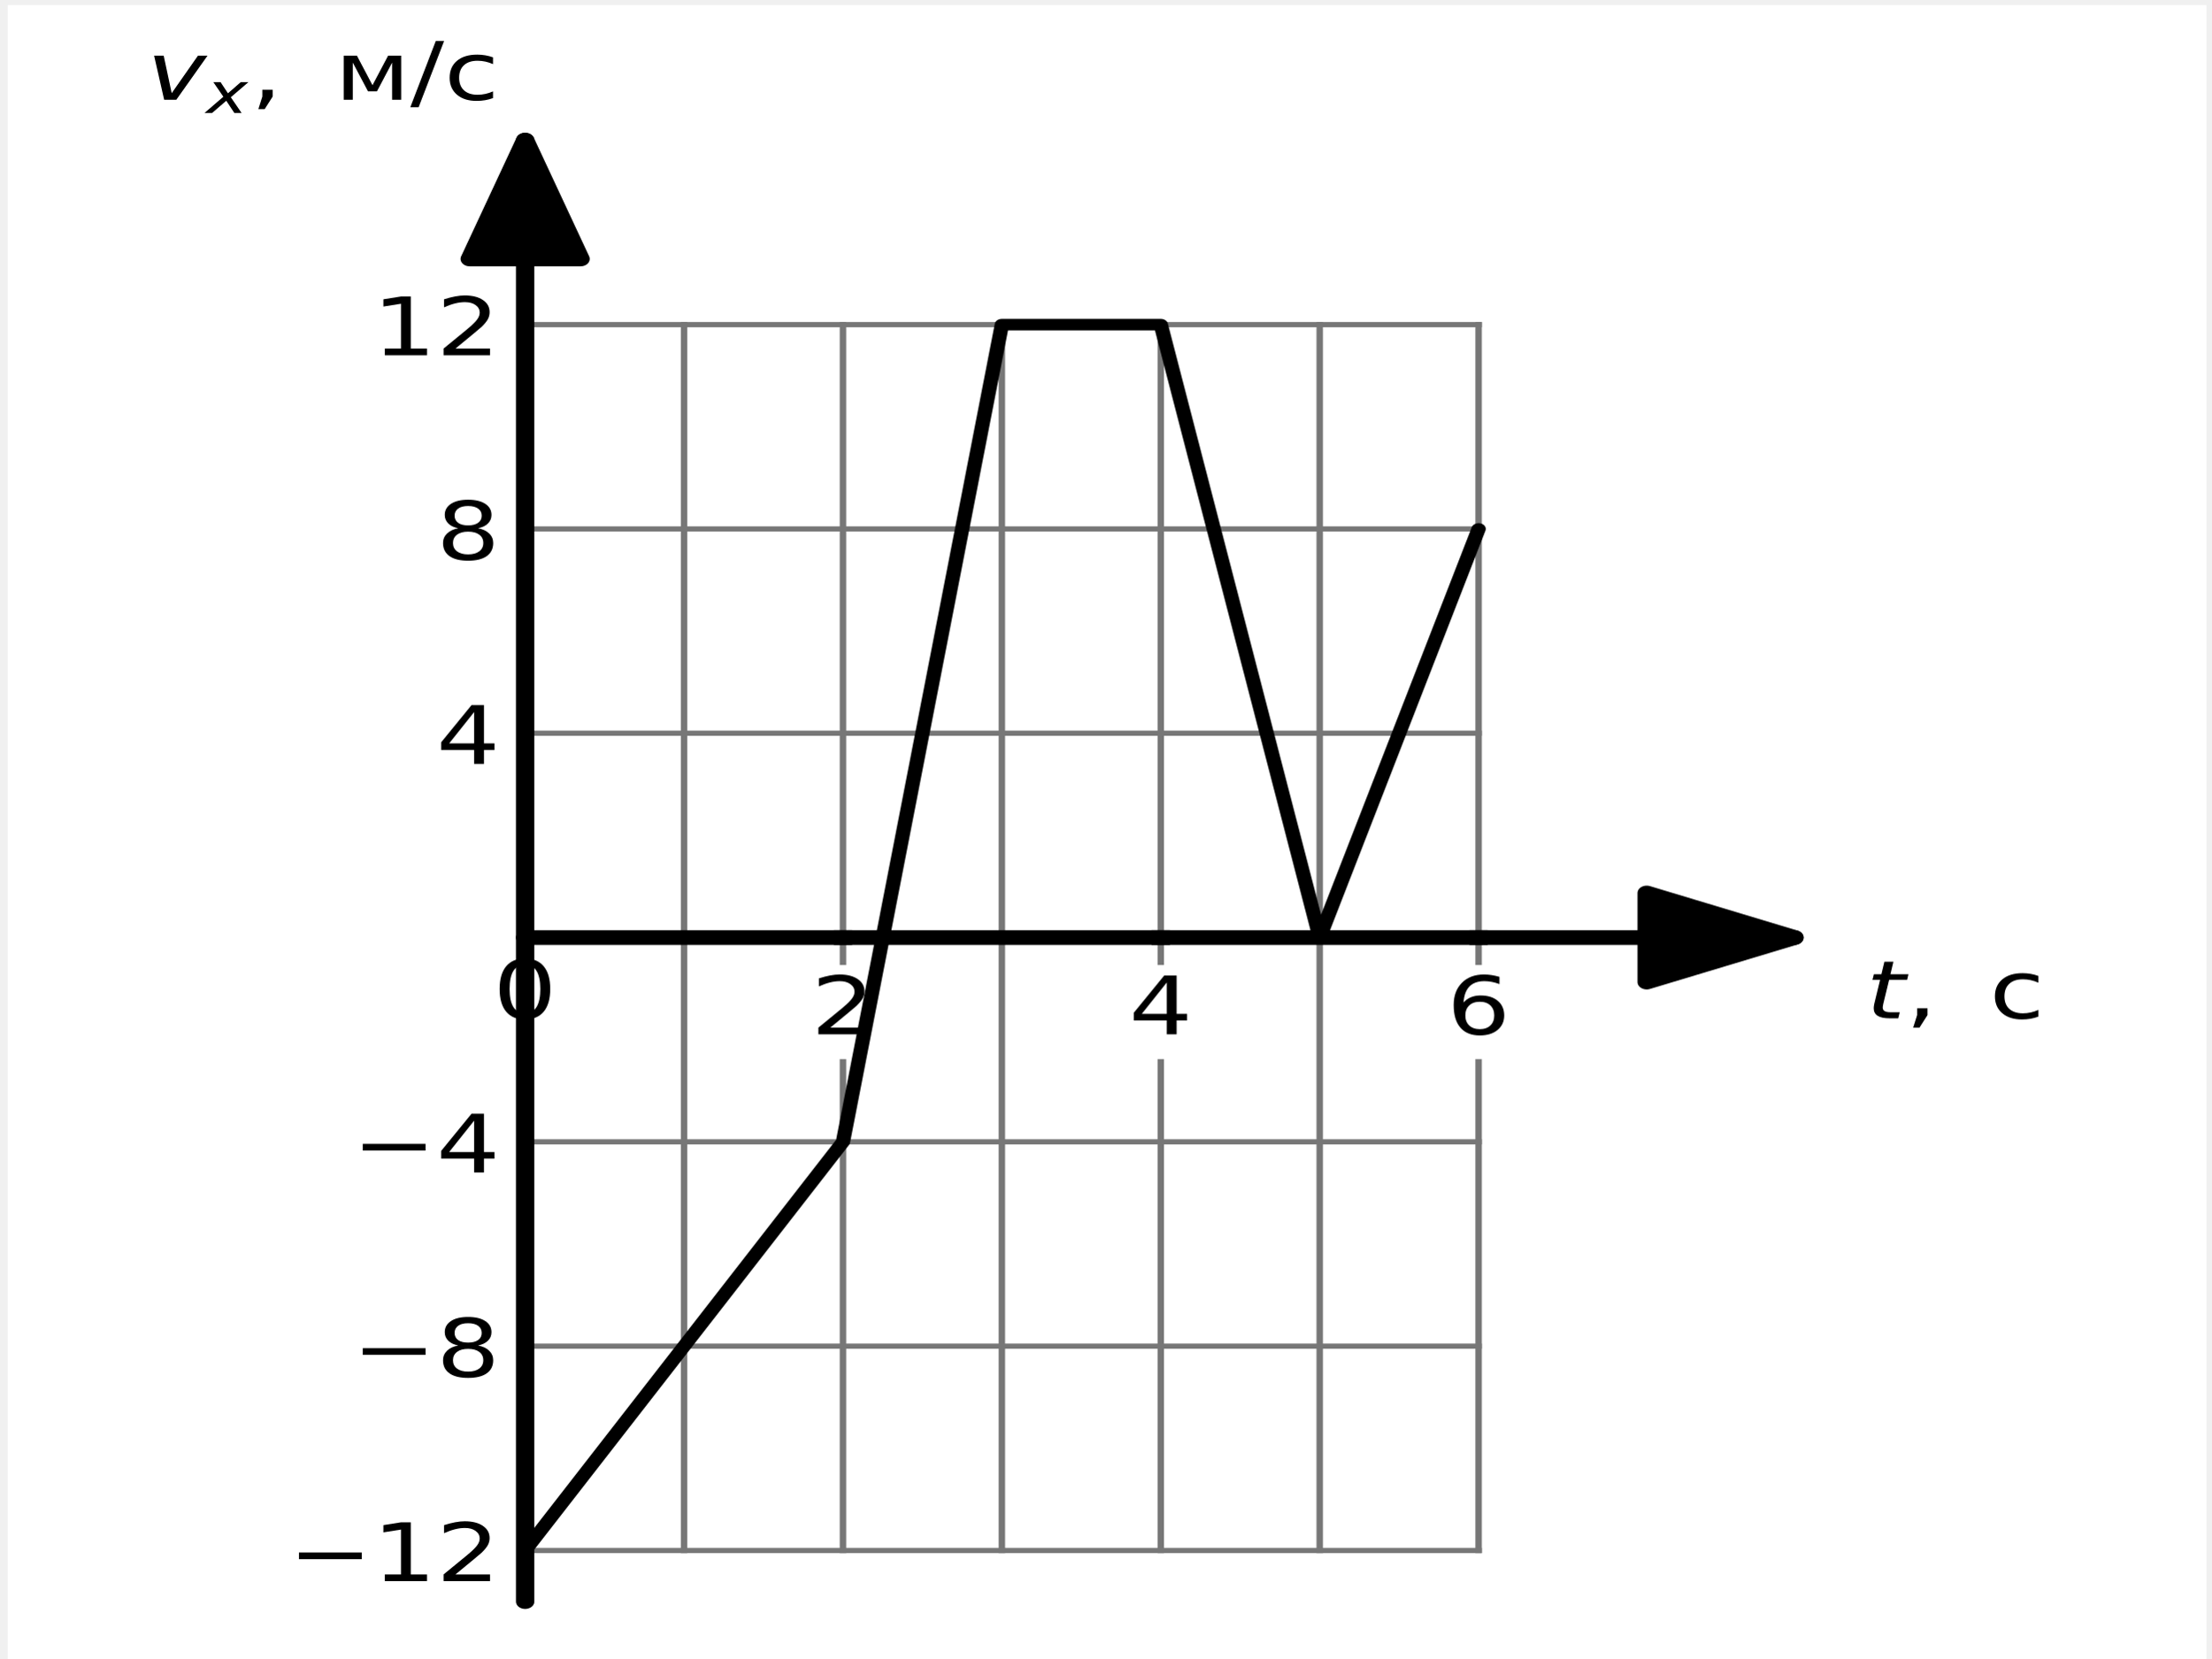
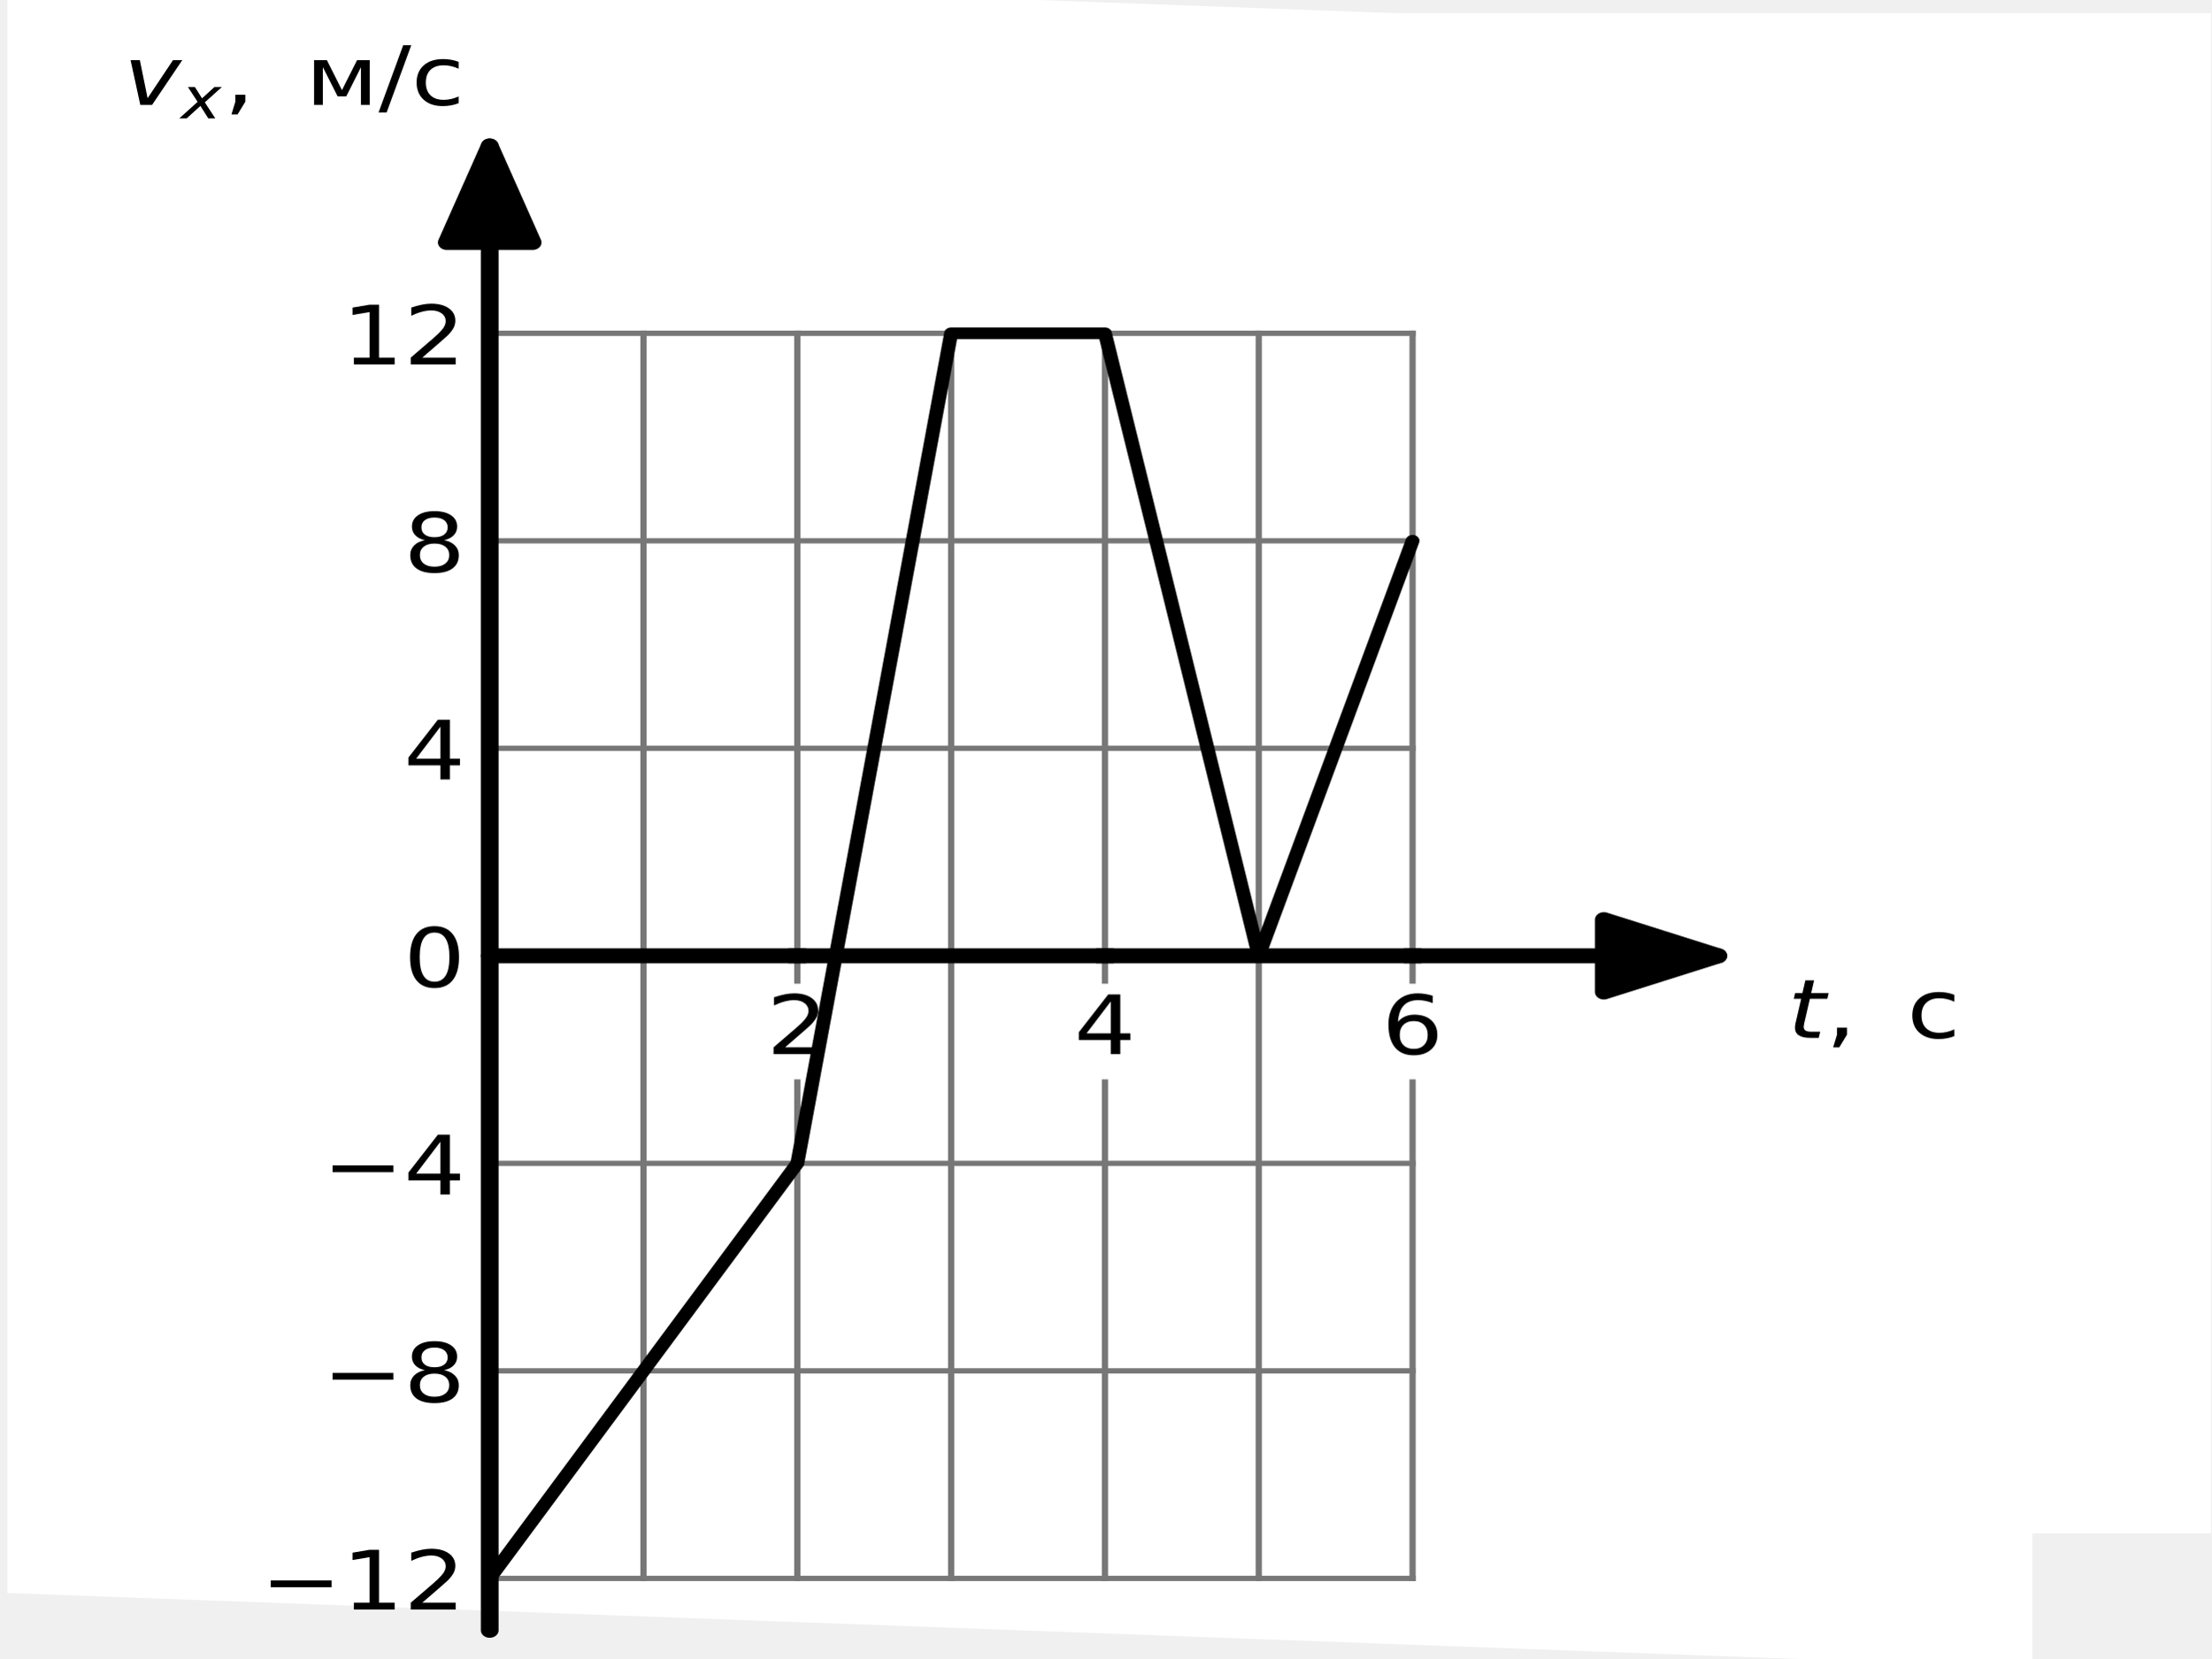
<svg xmlns="http://www.w3.org/2000/svg" xmlns:xlink="http://www.w3.org/1999/xlink" width="460.8pt" height="345.6pt" viewBox="0 0 460.8 345.6" version="1.1" id="svg44">
  <defs id="defs1">
    <style type="text/css" id="style1">*{stroke-linejoin: round; stroke-linecap: butt}</style>
-     <clipPath id="p03846c4c47-2">
-       <rect x="136.368" y="41.472" width="199.584" height="266.112" id="rect44-0" />
-     </clipPath>
-     <path id="DejaVuSans-Oblique-74-2" d="m 2706,3500 -87,-447 H 1472 L 1100,1153 q -19,-106 -28,-178 -9,-72 -9,-112 0,-200 120,-291 120,-91 386,-91 h 581 L 2053,0 H 1503 Q 991,0 739,200 488,400 488,806 q 0,72 9,158 9,86 28,189 L 897,3053 H 409 l 91,447 h 478 l 194,994 h 575 l -191,-994 z" transform="scale(0.015625)" />
-     <path id="DejaVuSans-2c-1" d="m 750,794 h 659 V 256 L 897,-744 H 494 L 750,256 Z" transform="scale(0.015625)" />
-     <path id="DejaVuSans-441-0" d="m 3122,3366 v -538 q -244,135 -489,202 -245,67 -495,67 -560,0 -870,-355 -309,-354 -309,-995 0,-641 309,-996 310,-354 870,-354 250,0 495,67 245,67 489,202 V 134 Q 2881,22 2623,-34 2366,-91 2075,-91 1284,-91 818,406 353,903 353,1747 q 0,856 470,1346 471,491 1290,491 265,0 518,-55 253,-54 491,-163 z" transform="scale(0.015625)" />
-     <path id="DejaVuSans-30-3" d="m 2034,4250 q -487,0 -733,-480 -245,-479 -245,-1442 0,-959 245,-1439 246,-480 733,-480 491,0 736,480 246,480 246,1439 0,963 -246,1442 -245,480 -736,480 z m 0,500 q 785,0 1199,-621 414,-620 414,-1801 0,-1178 -414,-1799 -414,-620 -1199,-620 -784,0 -1198,620 -414,621 -414,1799 0,1181 414,1801 414,621 1198,621 z" transform="scale(0.015625)" />
-     <path id="DejaVuSans-2212-1" d="M 678,2272 H 4684 V 1741 H 678 Z" transform="scale(0.015625)" />
-     <path id="DejaVuSans-31-3" d="M 794,531 H 1825 V 4091 L 703,3866 v 575 l 1116,225 h 631 V 531 H 3481 V 0 H 794 Z" transform="scale(0.015625)" />
-     <path id="DejaVuSans-32-1" d="M 1228,531 H 3431 V 0 H 469 v 531 q 359,372 979,998 621,627 780,809 303,340 423,576 121,236 121,464 0,372 -261,606 -261,235 -680,235 -297,0 -627,-103 -329,-103 -704,-313 v 638 q 381,153 712,231 332,78 607,78 725,0 1156,-363 431,-362 431,-968 0,-288 -108,-546 -107,-257 -392,-607 -78,-91 -497,-524 Q 1991,1309 1228,531 Z" transform="scale(0.015625)" />
-     <path id="DejaVuSans-38-4" d="m 2034,2216 q -450,0 -708,-241 -257,-241 -257,-662 0,-422 257,-663 258,-241 708,-241 450,0 709,242 260,243 260,662 0,421 -258,662 -257,241 -711,241 z m -631,268 q -406,100 -633,378 -226,279 -226,679 0,559 398,884 399,325 1092,325 697,0 1094,-325 397,-325 397,-884 0,-400 -227,-679 -226,-278 -629,-378 456,-106 710,-416 255,-309 255,-755 Q 3634,634 3220,271 2806,-91 2034,-91 1263,-91 848,271 434,634 434,1313 q 0,446 256,755 257,310 713,416 z m -231,997 q 0,-362 226,-565 227,-203 636,-203 407,0 636,203 230,203 230,565 0,363 -230,566 -229,203 -636,203 -409,0 -636,-203 -226,-203 -226,-566 z" transform="scale(0.015625)" />
-     <path id="DejaVuSans-34-1" d="M 2419,4116 825,1625 h 1594 z m -166,550 h 794 V 1625 h 666 V 1100 H 3047 V 0 H 2419 V 1100 H 313 v 609 z" transform="scale(0.015625)" />
-     <path id="DejaVuSans-Oblique-76-9" d="m 459,3500 h 610 L 1581,525 3256,3500 h 610 L 1875,0 h -775 z" transform="scale(0.015625)" />
-     <path id="DejaVuSans-Oblique-78-3" d="M 3841,3500 2234,1784 3219,0 H 2559 L 1819,1388 531,0 H -166 L 1556,1844 641,3500 h 659 l 672,-1266 1172,1266 z" transform="scale(0.015625)" />
-     <path id="DejaVuSans-43c-1" d="m 581,3500 h 841 l 994,-2344 997,2344 h 834 V 0 H 3669 V 2950 L 2703,672 H 2128 L 1159,2950 V 0 H 581 Z" transform="scale(0.015625)" />
-     <path id="DejaVuSans-2f-6" d="m 1625,4666 h 531 L 531,-594 H 0 Z" transform="scale(0.015625)" />
-     <path id="DejaVuSans-36-6" d="m 2113,2584 q -425,0 -674,-291 -248,-290 -248,-796 0,-503 248,-796 249,-292 674,-292 425,0 673,292 248,293 248,796 0,506 -248,796 -248,291 -673,291 z m 1253,1979 v -575 q -238,112 -480,171 -242,60 -480,60 -625,0 -955,-422 -329,-422 -376,-1275 184,272 462,417 279,145 613,145 703,0 1111,-427 408,-426 408,-1160 0,-719 -425,-1154 -425,-434 -1131,-434 -810,0 -1238,620 -428,621 -428,1799 0,1106 525,1764 525,658 1409,658 238,0 480,-47 242,-47 505,-140 z" transform="scale(0.015625)" />
  </defs>
-   <g id="figure_1" />
-   <defs id="defs44">
-     <clipPath id="p03846c4c47">
-       <rect x="136.368" y="41.472" width="199.584" height="266.112" id="rect44" />
-     </clipPath>
-   </defs>
-   <g id="axes_1">
-     <path d="M 64.169,317.671 H 370.99 V 30.324 H 64.169 Z" style="fill:#ffffff;stroke-width:1.288" id="path2" />
+   <g id="patch_1" transform="matrix(0.9493088,0,0,0.916844,23.35853,2.725809)">
+     <path d="M 0,345.6 H 460.8 V 0 H 0 Z" style="fill:#ffffff" id="path1" />
+   </g>
+   <g id="axes_1" transform="matrix(1.445493,0,0,1.21904,-95.06701,-35.15775)">
+     <g id="patch_2">
+       <path d="M 66.823,301.213 358.78,313.955 V 35.101 L 66.823,22.36 Z" style="fill:#ffffff;stroke-width:1.238" id="path2" />
+     </g>
    <g id="line2d_1">
      <path d="M 158.544,298.714 V 85.824" style="fill:none;stroke:#777777;stroke-width:0.9;stroke-linecap:square" id="path3" />
    </g>
    <g id="line2d_2">
      <path d="M 180.72,298.714 V 85.824" style="fill:none;stroke:#777777;stroke-width:0.9;stroke-linecap:square" id="path4" />
    </g>
    <g id="line2d_3">
      <path d="M 202.896,298.714 V 85.824" style="fill:none;stroke:#777777;stroke-width:0.9;stroke-linecap:square" id="path5" />
    </g>
    <g id="line2d_4">
      <path d="M 225.072,298.714 V 85.824" style="fill:none;stroke:#777777;stroke-width:0.9;stroke-linecap:square" id="path6" />
    </g>
    <g id="line2d_5">
      <path d="M 247.248,298.714 V 85.824" style="fill:none;stroke:#777777;stroke-width:0.9;stroke-linecap:square" id="path7" />
    </g>
    <g id="line2d_6">
      <path d="M 269.424,298.714 V 85.824" style="fill:none;stroke:#777777;stroke-width:0.9;stroke-linecap:square" id="path8" />
    </g>
    <g id="line2d_7">
      <path d="M 136.368,298.714 H 269.424" style="fill:none;stroke:#777777;stroke-width:0.9;stroke-linecap:square" id="path9" />
    </g>
    <g id="line2d_8">
      <path d="M 136.368,263.232 H 269.424" style="fill:none;stroke:#777777;stroke-width:0.9;stroke-linecap:square" id="path10" />
    </g>
    <g id="line2d_9">
      <path d="M 136.368,227.75 H 269.424" style="fill:none;stroke:#777777;stroke-width:0.9;stroke-linecap:square" id="path11" />
    </g>
    <g id="line2d_10">
      <path d="M 136.368,156.787 H 269.424" style="fill:none;stroke:#777777;stroke-width:0.9;stroke-linecap:square" id="path12" />
    </g>
    <g id="line2d_11">
      <path d="M 136.368,121.306 H 269.424" style="fill:none;stroke:#777777;stroke-width:0.9;stroke-linecap:square" id="path13" />
    </g>
    <g id="line2d_12">
      <path d="M 136.368,85.824 H 269.424" style="fill:none;stroke:#777777;stroke-width:0.9;stroke-linecap:square" id="path14" />
    </g>
    <g id="matplotlib.axis_1">
      <g id="xtick_1">
        <g id="line2d_13" />
        <g id="text_1">
          <g transform="matrix(0.14,0,0,-0.14,323.492,206.4066)" id="g16">
            <defs id="defs14">
              <path id="DejaVuSans-Oblique-74" d="m 2706,3500 -87,-447 H 1472 L 1100,1153 q -19,-106 -28,-178 -9,-72 -9,-112 0,-200 120,-291 120,-91 386,-91 h 581 L 2053,0 H 1503 Q 991,0 739,200 488,400 488,806 q 0,72 9,158 9,86 28,189 L 897,3053 H 409 l 91,447 h 478 l 194,994 h 575 l -191,-994 z" transform="scale(0.015625)" />
              <path id="DejaVuSans-2c" d="m 750,794 h 659 V 256 L 897,-744 H 494 L 750,256 Z" transform="scale(0.015625)" />
              <path id="DejaVuSans-441" d="m 3122,3366 v -538 q -244,135 -489,202 -245,67 -495,67 -560,0 -870,-355 -309,-354 -309,-995 0,-641 309,-996 310,-354 870,-354 250,0 495,67 245,67 489,202 V 134 Q 2881,22 2623,-34 2366,-91 2075,-91 1284,-91 818,406 353,903 353,1747 q 0,856 470,1346 471,491 1290,491 265,0 518,-55 253,-54 491,-163 z" transform="scale(0.015625)" />
            </defs>
            <use xlink:href="#DejaVuSans-Oblique-74" transform="translate(0,0.78125)" id="use14" />
            <use xlink:href="#DejaVuSans-2c" transform="translate(39.20898,0.78125)" id="use15" />
            <use xlink:href="#DejaVuSans-441" transform="translate(122.9489,0.78125)" id="use16" />
          </g>
        </g>
      </g>
-       <g id="xtick_2">
+     </g>
+     <g id="matplotlib.axis_2">
+       <g id="ytick_1">
        <g id="line2d_14" />
        <g id="text_2">
-           <g transform="matrix(0.14,0,0,-0.14,131.888,206.4066)" id="g17">
+           <g transform="matrix(0.14,0,0,-0.14,103.3214,304.0325)" id="g19">
            <defs id="defs16">
-               <path id="DejaVuSans-30" d="m 2034,4250 q -487,0 -733,-480 -245,-479 -245,-1442 0,-959 245,-1439 246,-480 733,-480 491,0 736,480 246,480 246,1439 0,963 -246,1442 -245,480 -736,480 z m 0,500 q 785,0 1199,-621 414,-620 414,-1801 0,-1178 -414,-1799 -414,-620 -1199,-620 -784,0 -1198,620 -414,621 -414,1799 0,1181 414,1801 414,621 1198,621 z" transform="scale(0.015625)" />
-             </defs>
-             <use xlink:href="#DejaVuSans-30" transform="translate(0,0.78125)" id="use17" />
-           </g>
-         </g>
-       </g>
-     </g>
-     <g id="matplotlib.axis_2">
-       <g id="ytick_1">
-         <g id="line2d_15" />
-         <g id="text_3">
-           <g transform="matrix(0.14,0,0,-0.14,103.3214,304.0325)" id="g20">
-             <defs id="defs17">
              <path id="DejaVuSans-2212" d="M 678,2272 H 4684 V 1741 H 678 Z" transform="scale(0.015625)" />
              <path id="DejaVuSans-31" d="M 794,531 H 1825 V 4091 L 703,3866 v 575 l 1116,225 h 631 V 531 H 3481 V 0 H 794 Z" transform="scale(0.015625)" />
              <path id="DejaVuSans-32" d="M 1228,531 H 3431 V 0 H 469 v 531 q 359,372 979,998 621,627 780,809 303,340 423,576 121,236 121,464 0,372 -261,606 -261,235 -680,235 -297,0 -627,-103 -329,-103 -704,-313 v 638 q 381,153 712,231 332,78 607,78 725,0 1156,-363 431,-362 431,-968 0,-288 -108,-546 -107,-257 -392,-607 -78,-91 -497,-524 Q 1991,1309 1228,531 Z" transform="scale(0.015625)" />
            </defs>
-             <use xlink:href="#DejaVuSans-2212" id="use18" />
-             <use xlink:href="#DejaVuSans-31" transform="translate(83.78906)" id="use19" />
-             <use xlink:href="#DejaVuSans-32" transform="translate(147.4121)" id="use20" />
+             <use xlink:href="#DejaVuSans-2212" id="use17" />
+             <use xlink:href="#DejaVuSans-31" transform="translate(83.78906)" id="use18" />
+             <use xlink:href="#DejaVuSans-32" transform="translate(147.4121)" id="use19" />
          </g>
        </g>
      </g>
      <g id="ytick_2">
+         <g id="line2d_15" />
+         <g id="text_3">
+           <g transform="matrix(0.14,0,0,-0.14,112.2289,268.5509)" id="g21">
+             <defs id="defs19">
+               <path id="DejaVuSans-38" d="m 2034,2216 q -450,0 -708,-241 -257,-241 -257,-662 0,-422 257,-663 258,-241 708,-241 450,0 709,242 260,243 260,662 0,421 -258,662 -257,241 -711,241 z m -631,268 q -406,100 -633,378 -226,279 -226,679 0,559 398,884 399,325 1092,325 697,0 1094,-325 397,-325 397,-884 0,-400 -227,-679 -226,-278 -629,-378 456,-106 710,-416 255,-309 255,-755 Q 3634,634 3220,271 2806,-91 2034,-91 1263,-91 848,271 434,634 434,1313 q 0,446 256,755 257,310 713,416 z m -231,997 q 0,-362 226,-565 227,-203 636,-203 407,0 636,203 230,203 230,565 0,363 -230,566 -229,203 -636,203 -409,0 -636,-203 -226,-203 -226,-566 z" transform="scale(0.015625)" />
+             </defs>
+             <use xlink:href="#DejaVuSans-2212" id="use20" />
+             <use xlink:href="#DejaVuSans-38" transform="translate(83.78906)" id="use21" />
+           </g>
+         </g>
+       </g>
+       <g id="ytick_3">
        <g id="line2d_16" />
        <g id="text_4">
-           <g transform="matrix(0.14,0,0,-0.14,112.2289,268.5509)" id="g22">
-             <defs id="defs20">
-               <path id="DejaVuSans-38" d="m 2034,2216 q -450,0 -708,-241 -257,-241 -257,-662 0,-422 257,-663 258,-241 708,-241 450,0 709,242 260,243 260,662 0,421 -258,662 -257,241 -711,241 z m -631,268 q -406,100 -633,378 -226,279 -226,679 0,559 398,884 399,325 1092,325 697,0 1094,-325 397,-325 397,-884 0,-400 -227,-679 -226,-278 -629,-378 456,-106 710,-416 255,-309 255,-755 Q 3634,634 3220,271 2806,-91 2034,-91 1263,-91 848,271 434,634 434,1313 q 0,446 256,755 257,310 713,416 z m -231,997 q 0,-362 226,-565 227,-203 636,-203 407,0 636,203 230,203 230,565 0,363 -230,566 -229,203 -636,203 -409,0 -636,-203 -226,-203 -226,-566 z" transform="scale(0.015625)" />
-             </defs>
-             <use xlink:href="#DejaVuSans-2212" id="use21" />
-             <use xlink:href="#DejaVuSans-38" transform="translate(83.78906)" id="use22" />
-           </g>
-         </g>
-       </g>
-       <g id="ytick_3">
+           <g transform="matrix(0.14,0,0,-0.14,112.2289,233.0693)" id="g23">
+             <defs id="defs21">
+               <path id="DejaVuSans-34" d="M 2419,4116 825,1625 h 1594 z m -166,550 h 794 V 1625 h 666 V 1100 H 3047 V 0 H 2419 V 1100 H 313 v 609 z" transform="scale(0.015625)" />
+             </defs>
+             <use xlink:href="#DejaVuSans-2212" id="use22" />
+             <use xlink:href="#DejaVuSans-34" transform="translate(83.78906)" id="use23" />
+           </g>
+         </g>
+       </g>
+       <g id="ytick_4">
        <g id="line2d_17" />
        <g id="text_5">
-           <g transform="matrix(0.14,0,0,-0.14,112.2289,233.0693)" id="g24">
-             <defs id="defs22">
-               <path id="DejaVuSans-34" d="M 2419,4116 825,1625 h 1594 z m -166,550 h 794 V 1625 h 666 V 1100 H 3047 V 0 H 2419 V 1100 H 313 v 609 z" transform="scale(0.015625)" />
-             </defs>
-             <use xlink:href="#DejaVuSans-2212" id="use23" />
-             <use xlink:href="#DejaVuSans-34" transform="translate(83.78906)" id="use24" />
-           </g>
-         </g>
-       </g>
-       <g id="ytick_4">
+           <g transform="matrix(0.14,0,0,-0.14,123.9605,197.5877)" id="g24">
+             <defs id="defs23">
+               <path id="DejaVuSans-30" d="m 2034,4250 q -487,0 -733,-480 -245,-479 -245,-1442 0,-959 245,-1439 246,-480 733,-480 491,0 736,480 246,480 246,1439 0,963 -246,1442 -245,480 -736,480 z m 0,500 q 785,0 1199,-621 414,-620 414,-1801 0,-1178 -414,-1799 -414,-620 -1199,-620 -784,0 -1198,620 -414,621 -414,1799 0,1181 414,1801 414,621 1198,621 z" transform="scale(0.015625)" />
+             </defs>
+             <use xlink:href="#DejaVuSans-30" id="use24" />
+           </g>
+         </g>
+       </g>
+       <g id="ytick_5">
        <g id="line2d_18" />
        <g id="text_6">
          <g transform="matrix(0.14,0,0,-0.14,123.9605,162.1061)" id="g25">
            <use xlink:href="#DejaVuSans-34" id="use25" />
          </g>
        </g>
      </g>
-       <g id="ytick_5">
+       <g id="ytick_6">
        <g id="line2d_19" />
        <g id="text_7">
          <g transform="matrix(0.14,0,0,-0.14,123.9605,126.6245)" id="g26">
            <use xlink:href="#DejaVuSans-38" id="use26" />
          </g>
        </g>
      </g>
-       <g id="ytick_6">
+       <g id="ytick_7">
        <g id="line2d_20" />
        <g id="text_8">
          <g transform="matrix(0.14,0,0,-0.14,115.053,91.14291)" id="g28">
            <use xlink:href="#DejaVuSans-31" id="use27" />
            <use xlink:href="#DejaVuSans-32" transform="translate(63.62305)" id="use28" />
          </g>
        </g>
      </g>
-       <g id="ytick_7">
+       <g id="ytick_8">
        <g id="line2d_21" />
        <g id="text_9">
          <g transform="matrix(0.14,0,0,-0.14,83.588,46.79091)" id="g34">
            <defs id="defs28">
              <path id="DejaVuSans-Oblique-76" d="m 459,3500 h 610 L 1581,525 3256,3500 h 610 L 1875,0 h -775 z" transform="scale(0.015625)" />
              <path id="DejaVuSans-Oblique-78" d="M 3841,3500 2234,1784 3219,0 H 2559 L 1819,1388 531,0 H -166 L 1556,1844 641,3500 h 659 l 672,-1266 1172,1266 z" transform="scale(0.015625)" />
              <path id="DejaVuSans-43c" d="m 581,3500 h 841 l 994,-2344 997,2344 h 834 V 0 H 3669 V 2950 L 2703,672 H 2128 L 1159,2950 V 0 H 581 Z" transform="scale(0.015625)" />
              <path id="DejaVuSans-2f" d="m 1625,4666 h 531 L 531,-594 H 0 Z" transform="scale(0.015625)" />
            </defs>
            <use xlink:href="#DejaVuSans-Oblique-76" transform="translate(0,0.09375)" id="use29" />
            <use xlink:href="#DejaVuSans-Oblique-78" transform="matrix(0.7,0,0,0.7,59.17969,-16.3125)" id="use30" />
            <use xlink:href="#DejaVuSans-2c" transform="translate(103.3398,0.09375)" id="use31" />
            <use xlink:href="#DejaVuSans-43c" transform="translate(187.0797,0.09375)" id="use32" />
            <use xlink:href="#DejaVuSans-2f" transform="translate(262.5192,0.09375)" id="use33" />
            <use xlink:href="#DejaVuSans-441" transform="translate(296.2106,0.09375)" id="use34" />
          </g>
        </g>
      </g>
    </g>
    <g id="line2d_22">
      <path d="m 180.72,192.269 v 0" style="fill:none;stroke:#000000;stroke-width:2.56;stroke-linecap:square" id="path34" />
    </g>
    <g id="line2d_23">
      <path d="m 225.072,192.269 v 0" style="fill:none;stroke:#000000;stroke-width:2.56;stroke-linecap:square" id="path35" />
    </g>
    <g id="line2d_24">
      <path d="m 269.424,192.269 v 0" style="fill:none;stroke:#000000;stroke-width:2.56;stroke-linecap:square" id="path36" />
    </g>
    <g id="text_10">
      <g id="patch_3">
        <path d="m 176.266,213.387 h 8.908 q 1.4,0 1.4,-1.4 v -13.549 q 0,-1.4 -1.4,-1.4 h -8.908 q -1.4,0 -1.4,1.4 v 13.549 q 0,1.4 1.4,1.4 z" style="fill:#ffffff" id="path37" />
      </g>
      <g transform="matrix(0.14,0,0,-0.14,176.2663,209.0753)" id="g37">
        <use xlink:href="#DejaVuSans-32" id="use37" />
      </g>
    </g>
    <g id="text_11">
      <g id="patch_4">
        <path d="m 220.618,213.387 h 8.908 q 1.4,0 1.4,-1.4 v -13.549 q 0,-1.4 -1.4,-1.4 h -8.908 q -1.4,0 -1.4,1.4 v 13.549 q 0,1.4 1.4,1.4 z" style="fill:#ffffff" id="path38" />
      </g>
      <g transform="matrix(0.14,0,0,-0.14,220.6182,209.0753)" id="g38">
        <use xlink:href="#DejaVuSans-34" id="use38" />
      </g>
    </g>
    <g id="text_12">
      <g id="patch_5">
        <path d="m 264.97,213.387 h 8.908 q 1.4,0 1.4,-1.4 v -13.549 q 0,-1.4 -1.4,-1.4 h -8.908 q -1.4,0 -1.4,1.4 v 13.549 q 0,1.4 1.4,1.4 z" style="fill:#ffffff" id="path39" />
      </g>
      <g transform="matrix(0.14,0,0,-0.14,264.9703,209.0753)" id="g39">
        <defs id="defs39">
          <path id="DejaVuSans-36" d="m 2113,2584 q -425,0 -674,-291 -248,-290 -248,-796 0,-503 248,-796 249,-292 674,-292 425,0 673,292 248,293 248,796 0,506 -248,796 -248,291 -673,291 z m 1253,1979 v -575 q -238,112 -480,171 -242,60 -480,60 -625,0 -955,-422 -329,-422 -376,-1275 184,272 462,417 279,145 613,145 703,0 1111,-427 408,-426 408,-1160 0,-719 -425,-1154 -425,-434 -1131,-434 -810,0 -1238,620 -428,621 -428,1799 0,1106 525,1764 525,658 1409,658 238,0 480,-47 242,-47 505,-140 z" transform="scale(0.015625)" />
        </defs>
        <use xlink:href="#DejaVuSans-36" id="use39" />
      </g>
    </g>
    <g id="patch_6">
      <path d="m 136.368,192.269 q 89.502,0 177.133,0" style="fill:none;stroke:#000000;stroke-width:2.56;stroke-linecap:round" id="path40" />
-       <path d="m 292.879,184.535 20.622,7.733 -20.622,7.733 z" style="stroke:#000000;stroke-width:2.56;stroke-linecap:round" id="path41" />
+       <path d="m 297.003,186.082 16.498,6.187 -16.498,6.187 z" style="stroke:#000000;stroke-width:2.56;stroke-linecap:round" id="path41" />
    </g>
    <g id="patch_7">
      <path d="m 136.368,307.584 q 0,-128.621 0,-253.79" style="fill:none;stroke:#000000;stroke-width:2.56;stroke-linecap:round" id="path42" />
-       <path d="M 128.635,74.416 136.368,53.794 144.101,74.416 Z" style="stroke:#000000;stroke-width:2.56;stroke-linecap:round" id="path43" />
+       <path d="M 130.181,70.292 136.368,53.794 142.555,70.292 Z" style="stroke:#000000;stroke-width:2.56;stroke-linecap:round" id="path43" />
    </g>
    <g id="line2d_25">
-       <path d="M 136.368,298.714 180.72,227.75 202.896,85.824 h 22.176 l 22.176,106.445 22.176,-70.963" clip-path="url(#p03846c4c47)" style="fill:none;stroke:#000000;stroke-width:2;stroke-linecap:round" id="path44" />
+       <path d="M 136.368,298.714 180.72,227.75 202.896,85.824 h 22.176 l 22.176,106.445 22.176,-70.963" clip-path="url(#p1cd5b172b7)" style="fill:none;stroke:#000000;stroke-width:2;stroke-linecap:round" id="path44" />
    </g>
  </g>
-   <g id="axes_1-6" style="stroke-linecap:butt;stroke-linejoin:round" transform="matrix(1.493433,0,0,1.200212,-94.21907,-35.35106)">
-     <path d="M 64.169,317.671 H 370.99 V 30.324 H 64.169 Z" style="fill:#ffffff;stroke-width:1.288;stroke-linecap:butt;stroke-linejoin:round" id="path2-4" />
-     <g id="line2d_1-2" style="stroke-linecap:butt;stroke-linejoin:round">
-       <path d="M 158.544,298.714 V 85.824" style="fill:none;stroke:#777777;stroke-width:0.9;stroke-linecap:square;stroke-linejoin:round" id="path3-3" />
-     </g>
-     <g id="line2d_2-2" style="stroke-linecap:butt;stroke-linejoin:round">
-       <path d="M 180.72,298.714 V 85.824" style="fill:none;stroke:#777777;stroke-width:0.9;stroke-linecap:square;stroke-linejoin:round" id="path4-8" />
-     </g>
-     <g id="line2d_3-4" style="stroke-linecap:butt;stroke-linejoin:round">
-       <path d="M 202.896,298.714 V 85.824" style="fill:none;stroke:#777777;stroke-width:0.9;stroke-linecap:square;stroke-linejoin:round" id="path5-2" />
-     </g>
-     <g id="line2d_4-6" style="stroke-linecap:butt;stroke-linejoin:round">
-       <path d="M 225.072,298.714 V 85.824" style="fill:none;stroke:#777777;stroke-width:0.9;stroke-linecap:square;stroke-linejoin:round" id="path6-5" />
-     </g>
-     <g id="line2d_5-9" style="stroke-linecap:butt;stroke-linejoin:round">
-       <path d="M 247.248,298.714 V 85.824" style="fill:none;stroke:#777777;stroke-width:0.9;stroke-linecap:square;stroke-linejoin:round" id="path7-0" />
-     </g>
-     <g id="line2d_6-0" style="stroke-linecap:butt;stroke-linejoin:round">
-       <path d="M 269.424,298.714 V 85.824" style="fill:none;stroke:#777777;stroke-width:0.9;stroke-linecap:square;stroke-linejoin:round" id="path8-6" />
-     </g>
-     <g id="line2d_7-5" style="stroke-linecap:butt;stroke-linejoin:round">
-       <path d="M 136.368,298.714 H 269.424" style="fill:none;stroke:#777777;stroke-width:0.9;stroke-linecap:square;stroke-linejoin:round" id="path9-1" />
-     </g>
-     <g id="line2d_8-8" style="stroke-linecap:butt;stroke-linejoin:round">
-       <path d="M 136.368,263.232 H 269.424" style="fill:none;stroke:#777777;stroke-width:0.9;stroke-linecap:square;stroke-linejoin:round" id="path10-3" />
-     </g>
-     <g id="line2d_9-1" style="stroke-linecap:butt;stroke-linejoin:round">
-       <path d="M 136.368,227.75 H 269.424" style="fill:none;stroke:#777777;stroke-width:0.9;stroke-linecap:square;stroke-linejoin:round" id="path11-2" />
-     </g>
-     <g id="line2d_10-1" style="stroke-linecap:butt;stroke-linejoin:round">
-       <path d="M 136.368,156.787 H 269.424" style="fill:none;stroke:#777777;stroke-width:0.9;stroke-linecap:square;stroke-linejoin:round" id="path12-7" />
-     </g>
-     <g id="line2d_11-6" style="stroke-linecap:butt;stroke-linejoin:round">
-       <path d="M 136.368,121.306 H 269.424" style="fill:none;stroke:#777777;stroke-width:0.9;stroke-linecap:square;stroke-linejoin:round" id="path13-1" />
-     </g>
-     <g id="line2d_12-5" style="stroke-linecap:butt;stroke-linejoin:round">
-       <path d="M 136.368,85.824 H 269.424" style="fill:none;stroke:#777777;stroke-width:0.9;stroke-linecap:square;stroke-linejoin:round" id="path14-7" />
-     </g>
-     <g id="matplotlib.axis_1-8" style="stroke-linecap:butt;stroke-linejoin:round">
-       <g id="xtick_1-7" style="stroke-linecap:butt;stroke-linejoin:round">
-         <g id="line2d_13-1" style="stroke-linecap:butt;stroke-linejoin:round" />
-         <g id="text_1-0" style="stroke-linecap:butt;stroke-linejoin:round">
-           <g transform="matrix(0.14,0,0,-0.14,323.492,206.4066)" id="g16-2" style="stroke-linecap:butt;stroke-linejoin:round">
-             <defs id="defs14-2">
-               <path id="path45" d="m 2706,3500 -87,-447 H 1472 L 1100,1153 q -19,-106 -28,-178 -9,-72 -9,-112 0,-200 120,-291 120,-91 386,-91 h 581 L 2053,0 H 1503 Q 991,0 739,200 488,400 488,806 q 0,72 9,158 9,86 28,189 L 897,3053 H 409 l 91,447 h 478 l 194,994 h 575 l -191,-994 z" transform="scale(0.015625)" />
-               <path id="path46" d="m 750,794 h 659 V 256 L 897,-744 H 494 L 750,256 Z" transform="scale(0.015625)" />
-               <path id="path47" d="m 3122,3366 v -538 q -244,135 -489,202 -245,67 -495,67 -560,0 -870,-355 -309,-354 -309,-995 0,-641 309,-996 310,-354 870,-354 250,0 495,67 245,67 489,202 V 134 Q 2881,22 2623,-34 2366,-91 2075,-91 1284,-91 818,406 353,903 353,1747 q 0,856 470,1346 471,491 1290,491 265,0 518,-55 253,-54 491,-163 z" transform="scale(0.015625)" />
-             </defs>
-             <use xlink:href="#DejaVuSans-Oblique-74-2" transform="translate(0,0.78125)" id="use14-5" style="stroke-linecap:butt;stroke-linejoin:round" />
-             <use xlink:href="#DejaVuSans-2c-1" transform="translate(39.20898,0.78125)" id="use15-1" style="stroke-linecap:butt;stroke-linejoin:round" />
-             <use xlink:href="#DejaVuSans-441-0" transform="translate(122.9489,0.78125)" id="use16-8" style="stroke-linecap:butt;stroke-linejoin:round" />
-           </g>
-         </g>
-       </g>
-       <g id="xtick_2-6" style="stroke-linecap:butt;stroke-linejoin:round">
-         <g id="line2d_14-7" style="stroke-linecap:butt;stroke-linejoin:round" />
-         <g id="text_2-2" style="stroke-linecap:butt;stroke-linejoin:round">
-           <g transform="matrix(0.14,0,0,-0.14,131.888,206.4066)" id="g17-9" style="stroke-linecap:butt;stroke-linejoin:round">
-             <defs id="defs16-8">
-               <path id="path48" d="m 2034,4250 q -487,0 -733,-480 -245,-479 -245,-1442 0,-959 245,-1439 246,-480 733,-480 491,0 736,480 246,480 246,1439 0,963 -246,1442 -245,480 -736,480 z m 0,500 q 785,0 1199,-621 414,-620 414,-1801 0,-1178 -414,-1799 -414,-620 -1199,-620 -784,0 -1198,620 -414,621 -414,1799 0,1181 414,1801 414,621 1198,621 z" transform="scale(0.015625)" />
-             </defs>
-             <use xlink:href="#DejaVuSans-30-3" transform="translate(0,0.78125)" id="use17-7" style="stroke-linecap:butt;stroke-linejoin:round" />
-           </g>
-         </g>
-       </g>
-     </g>
-     <g id="matplotlib.axis_2-3" style="stroke-linecap:butt;stroke-linejoin:round">
-       <g id="ytick_1-7" style="stroke-linecap:butt;stroke-linejoin:round">
-         <g id="line2d_15-8" style="stroke-linecap:butt;stroke-linejoin:round" />
-         <g id="text_3-4" style="stroke-linecap:butt;stroke-linejoin:round">
-           <g transform="matrix(0.14,0,0,-0.14,103.3214,304.0325)" id="g20-6" style="stroke-linecap:butt;stroke-linejoin:round">
-             <defs id="defs17-7">
-               <path id="path49" d="M 678,2272 H 4684 V 1741 H 678 Z" transform="scale(0.015625)" />
-               <path id="path50" d="M 794,531 H 1825 V 4091 L 703,3866 v 575 l 1116,225 h 631 V 531 H 3481 V 0 H 794 Z" transform="scale(0.015625)" />
-               <path id="path51" d="M 1228,531 H 3431 V 0 H 469 v 531 q 359,372 979,998 621,627 780,809 303,340 423,576 121,236 121,464 0,372 -261,606 -261,235 -680,235 -297,0 -627,-103 -329,-103 -704,-313 v 638 q 381,153 712,231 332,78 607,78 725,0 1156,-363 431,-362 431,-968 0,-288 -108,-546 -107,-257 -392,-607 -78,-91 -497,-524 Q 1991,1309 1228,531 Z" transform="scale(0.015625)" />
-             </defs>
-             <use xlink:href="#DejaVuSans-2212-1" id="use18-6" style="stroke-linecap:butt;stroke-linejoin:round" />
-             <use xlink:href="#DejaVuSans-31-3" transform="translate(83.78906)" id="use19-8" style="stroke-linecap:butt;stroke-linejoin:round" />
-             <use xlink:href="#DejaVuSans-32-1" transform="translate(147.4121)" id="use20-0" style="stroke-linecap:butt;stroke-linejoin:round" />
-           </g>
-         </g>
-       </g>
-       <g id="ytick_2-1" style="stroke-linecap:butt;stroke-linejoin:round">
-         <g id="line2d_16-6" style="stroke-linecap:butt;stroke-linejoin:round" />
-         <g id="text_4-7" style="stroke-linecap:butt;stroke-linejoin:round">
-           <g transform="matrix(0.14,0,0,-0.14,112.2289,268.5509)" id="g22-2" style="stroke-linecap:butt;stroke-linejoin:round">
-             <defs id="defs20-9">
-               <path id="path52" d="m 2034,2216 q -450,0 -708,-241 -257,-241 -257,-662 0,-422 257,-663 258,-241 708,-241 450,0 709,242 260,243 260,662 0,421 -258,662 -257,241 -711,241 z m -631,268 q -406,100 -633,378 -226,279 -226,679 0,559 398,884 399,325 1092,325 697,0 1094,-325 397,-325 397,-884 0,-400 -227,-679 -226,-278 -629,-378 456,-106 710,-416 255,-309 255,-755 Q 3634,634 3220,271 2806,-91 2034,-91 1263,-91 848,271 434,634 434,1313 q 0,446 256,755 257,310 713,416 z m -231,997 q 0,-362 226,-565 227,-203 636,-203 407,0 636,203 230,203 230,565 0,363 -230,566 -229,203 -636,203 -409,0 -636,-203 -226,-203 -226,-566 z" transform="scale(0.015625)" />
-             </defs>
-             <use xlink:href="#DejaVuSans-2212-1" id="use21-4" style="stroke-linecap:butt;stroke-linejoin:round" />
-             <use xlink:href="#DejaVuSans-38-4" transform="translate(83.78906)" id="use22-5" style="stroke-linecap:butt;stroke-linejoin:round" />
-           </g>
-         </g>
-       </g>
-       <g id="ytick_3-3" style="stroke-linecap:butt;stroke-linejoin:round">
-         <g id="line2d_17-8" style="stroke-linecap:butt;stroke-linejoin:round" />
-         <g id="text_5-1" style="stroke-linecap:butt;stroke-linejoin:round">
-           <g transform="matrix(0.14,0,0,-0.14,112.2289,233.0693)" id="g24-9" style="stroke-linecap:butt;stroke-linejoin:round">
-             <defs id="defs22-2">
-               <path id="path53" d="M 2419,4116 825,1625 h 1594 z m -166,550 h 794 V 1625 h 666 V 1100 H 3047 V 0 H 2419 V 1100 H 313 v 609 z" transform="scale(0.015625)" />
-             </defs>
-             <use xlink:href="#DejaVuSans-2212-1" id="use23-4" style="stroke-linecap:butt;stroke-linejoin:round" />
-             <use xlink:href="#DejaVuSans-34-1" transform="translate(83.78906)" id="use24-1" style="stroke-linecap:butt;stroke-linejoin:round" />
-           </g>
-         </g>
-       </g>
-       <g id="ytick_4-6" style="stroke-linecap:butt;stroke-linejoin:round">
-         <g id="line2d_18-5" style="stroke-linecap:butt;stroke-linejoin:round" />
-         <g id="text_6-6" style="stroke-linecap:butt;stroke-linejoin:round">
-           <g transform="matrix(0.14,0,0,-0.14,123.9605,162.1061)" id="g25-3" style="stroke-linecap:butt;stroke-linejoin:round">
-             <use xlink:href="#DejaVuSans-34-1" id="use25-1" style="stroke-linecap:butt;stroke-linejoin:round" />
-           </g>
-         </g>
-       </g>
-       <g id="ytick_5-4" style="stroke-linecap:butt;stroke-linejoin:round">
-         <g id="line2d_19-2" style="stroke-linecap:butt;stroke-linejoin:round" />
-         <g id="text_7-7" style="stroke-linecap:butt;stroke-linejoin:round">
-           <g transform="matrix(0.14,0,0,-0.14,123.9605,126.6245)" id="g26-4" style="stroke-linecap:butt;stroke-linejoin:round">
-             <use xlink:href="#DejaVuSans-38-4" id="use26-3" style="stroke-linecap:butt;stroke-linejoin:round" />
-           </g>
-         </g>
-       </g>
-       <g id="ytick_6-2" style="stroke-linecap:butt;stroke-linejoin:round">
-         <g id="line2d_20-7" style="stroke-linecap:butt;stroke-linejoin:round" />
-         <g id="text_8-5" style="stroke-linecap:butt;stroke-linejoin:round">
-           <g transform="matrix(0.14,0,0,-0.14,115.053,91.14291)" id="g28-8" style="stroke-linecap:butt;stroke-linejoin:round">
-             <use xlink:href="#DejaVuSans-31-3" id="use27-0" style="stroke-linecap:butt;stroke-linejoin:round" />
-             <use xlink:href="#DejaVuSans-32-1" transform="translate(63.62305)" id="use28-8" style="stroke-linecap:butt;stroke-linejoin:round" />
-           </g>
-         </g>
-       </g>
-       <g id="ytick_7-9" style="stroke-linecap:butt;stroke-linejoin:round">
-         <g id="line2d_21-8" style="stroke-linecap:butt;stroke-linejoin:round" />
-         <g id="text_9-8" style="stroke-linecap:butt;stroke-linejoin:round">
-           <g transform="matrix(0.14,0,0,-0.14,83.588,46.79091)" id="g34-7" style="stroke-linecap:butt;stroke-linejoin:round">
-             <defs id="defs28-6">
-               <path id="path54" d="m 459,3500 h 610 L 1581,525 3256,3500 h 610 L 1875,0 h -775 z" transform="scale(0.015625)" />
-               <path id="path55" d="M 3841,3500 2234,1784 3219,0 H 2559 L 1819,1388 531,0 H -166 L 1556,1844 641,3500 h 659 l 672,-1266 1172,1266 z" transform="scale(0.015625)" />
-               <path id="path56" d="m 581,3500 h 841 l 994,-2344 997,2344 h 834 V 0 H 3669 V 2950 L 2703,672 H 2128 L 1159,2950 V 0 H 581 Z" transform="scale(0.015625)" />
-               <path id="path57" d="m 1625,4666 h 531 L 531,-594 H 0 Z" transform="scale(0.015625)" />
-             </defs>
-             <use xlink:href="#DejaVuSans-Oblique-76-9" transform="translate(0,0.09375)" id="use29-8" style="stroke-linecap:butt;stroke-linejoin:round" />
-             <use xlink:href="#DejaVuSans-Oblique-78-3" transform="matrix(0.7,0,0,0.7,59.17969,-16.3125)" id="use30-9" style="stroke-linecap:butt;stroke-linejoin:round" />
-             <use xlink:href="#DejaVuSans-2c-1" transform="translate(103.3398,0.09375)" id="use31-2" style="stroke-linecap:butt;stroke-linejoin:round" />
-             <use xlink:href="#DejaVuSans-43c-1" transform="translate(187.0797,0.09375)" id="use32-3" style="stroke-linecap:butt;stroke-linejoin:round" />
-             <use xlink:href="#DejaVuSans-2f-6" transform="translate(262.5192,0.09375)" id="use33-8" style="stroke-linecap:butt;stroke-linejoin:round" />
-             <use xlink:href="#DejaVuSans-441-0" transform="translate(296.2106,0.09375)" id="use34-2" style="stroke-linecap:butt;stroke-linejoin:round" />
-           </g>
-         </g>
-       </g>
-     </g>
-     <g id="line2d_22-7" style="stroke-linecap:butt;stroke-linejoin:round">
-       <path d="m 180.72,192.269 v 0" style="fill:none;stroke:#000000;stroke-width:2.56;stroke-linecap:square;stroke-linejoin:round" id="path34-5" />
-     </g>
-     <g id="line2d_23-4" style="stroke-linecap:butt;stroke-linejoin:round">
-       <path d="m 225.072,192.269 v 0" style="fill:none;stroke:#000000;stroke-width:2.56;stroke-linecap:square;stroke-linejoin:round" id="path35-0" />
-     </g>
-     <g id="line2d_24-1" style="stroke-linecap:butt;stroke-linejoin:round">
-       <path d="m 269.424,192.269 v 0" style="fill:none;stroke:#000000;stroke-width:2.56;stroke-linecap:square;stroke-linejoin:round" id="path36-9" />
-     </g>
-     <g id="text_10-9" style="stroke-linecap:butt;stroke-linejoin:round">
-       <g id="patch_3-6" style="stroke-linecap:butt;stroke-linejoin:round">
-         <path d="m 176.266,213.387 h 8.908 q 1.4,0 1.4,-1.4 v -13.549 q 0,-1.4 -1.4,-1.4 h -8.908 q -1.4,0 -1.4,1.4 v 13.549 q 0,1.4 1.4,1.4 z" style="fill:#ffffff;stroke-linecap:butt;stroke-linejoin:round" id="path37-9" />
-       </g>
-       <g transform="matrix(0.14,0,0,-0.14,176.2663,209.0753)" id="g37-5" style="stroke-linecap:butt;stroke-linejoin:round">
-         <use xlink:href="#DejaVuSans-32-1" id="use37-6" style="stroke-linecap:butt;stroke-linejoin:round" />
-       </g>
-     </g>
-     <g id="text_11-5" style="stroke-linecap:butt;stroke-linejoin:round">
-       <g id="patch_4-9" style="stroke-linecap:butt;stroke-linejoin:round">
-         <path d="m 220.618,213.387 h 8.908 q 1.4,0 1.4,-1.4 v -13.549 q 0,-1.4 -1.4,-1.4 h -8.908 q -1.4,0 -1.4,1.4 v 13.549 q 0,1.4 1.4,1.4 z" style="fill:#ffffff;stroke-linecap:butt;stroke-linejoin:round" id="path38-2" />
-       </g>
-       <g transform="matrix(0.14,0,0,-0.14,220.6182,209.0753)" id="g38-4" style="stroke-linecap:butt;stroke-linejoin:round">
-         <use xlink:href="#DejaVuSans-34-1" id="use38-0" style="stroke-linecap:butt;stroke-linejoin:round" />
-       </g>
-     </g>
-     <g id="text_12-9" style="stroke-linecap:butt;stroke-linejoin:round">
-       <g id="patch_5-7" style="stroke-linecap:butt;stroke-linejoin:round">
-         <path d="m 264.97,213.387 h 8.908 q 1.4,0 1.4,-1.4 v -13.549 q 0,-1.4 -1.4,-1.4 h -8.908 q -1.4,0 -1.4,1.4 v 13.549 q 0,1.4 1.4,1.4 z" style="fill:#ffffff;stroke-linecap:butt;stroke-linejoin:round" id="path39-5" />
-       </g>
-       <g transform="matrix(0.14,0,0,-0.14,264.9703,209.0753)" id="g39-0" style="stroke-linecap:butt;stroke-linejoin:round">
-         <defs id="defs39-4">
-           <path id="path58" d="m 2113,2584 q -425,0 -674,-291 -248,-290 -248,-796 0,-503 248,-796 249,-292 674,-292 425,0 673,292 248,293 248,796 0,506 -248,796 -248,291 -673,291 z m 1253,1979 v -575 q -238,112 -480,171 -242,60 -480,60 -625,0 -955,-422 -329,-422 -376,-1275 184,272 462,417 279,145 613,145 703,0 1111,-427 408,-426 408,-1160 0,-719 -425,-1154 -425,-434 -1131,-434 -810,0 -1238,620 -428,621 -428,1799 0,1106 525,1764 525,658 1409,658 238,0 480,-47 242,-47 505,-140 z" transform="scale(0.015625)" />
-         </defs>
-         <use xlink:href="#DejaVuSans-36-6" id="use39-4" style="stroke-linecap:butt;stroke-linejoin:round" />
-       </g>
-     </g>
-     <g id="patch_6-1" style="stroke-linecap:butt;stroke-linejoin:round">
-       <path d="m 136.368,192.269 q 89.502,0 177.133,0" style="fill:none;stroke:#000000;stroke-width:2.56;stroke-linecap:round;stroke-linejoin:round" id="path40-5" />
-       <path d="m 292.879,184.535 20.622,7.733 -20.622,7.733 z" style="stroke:#000000;stroke-width:2.56;stroke-linecap:round;stroke-linejoin:round" id="path41-1" />
-     </g>
-     <g id="patch_7-2" style="stroke-linecap:butt;stroke-linejoin:round">
-       <path d="m 136.368,307.584 q 0,-128.621 0,-253.79" style="fill:none;stroke:#000000;stroke-width:2.56;stroke-linecap:round;stroke-linejoin:round" id="path42-8" />
-       <path d="M 128.635,74.416 136.368,53.794 144.101,74.416 Z" style="stroke:#000000;stroke-width:2.56;stroke-linecap:round;stroke-linejoin:round" id="path43-3" />
-     </g>
-     <g id="line2d_25-2" style="stroke-linecap:butt;stroke-linejoin:round">
-       <path d="M 136.368,298.714 180.72,227.75 202.896,85.824 h 22.176 l 22.176,106.445 22.176,-70.963" clip-path="url(#p03846c4c47-2)" style="fill:none;stroke:#000000;stroke-width:2;stroke-linecap:round;stroke-linejoin:round" id="path44-8" />
-     </g>
-   </g>
+   <defs id="defs44">
+     <clipPath id="p1cd5b172b7">
+       <rect x="136.368" y="41.472" width="199.584" height="266.112" id="rect44" />
+     </clipPath>
+   </defs>
</svg>
